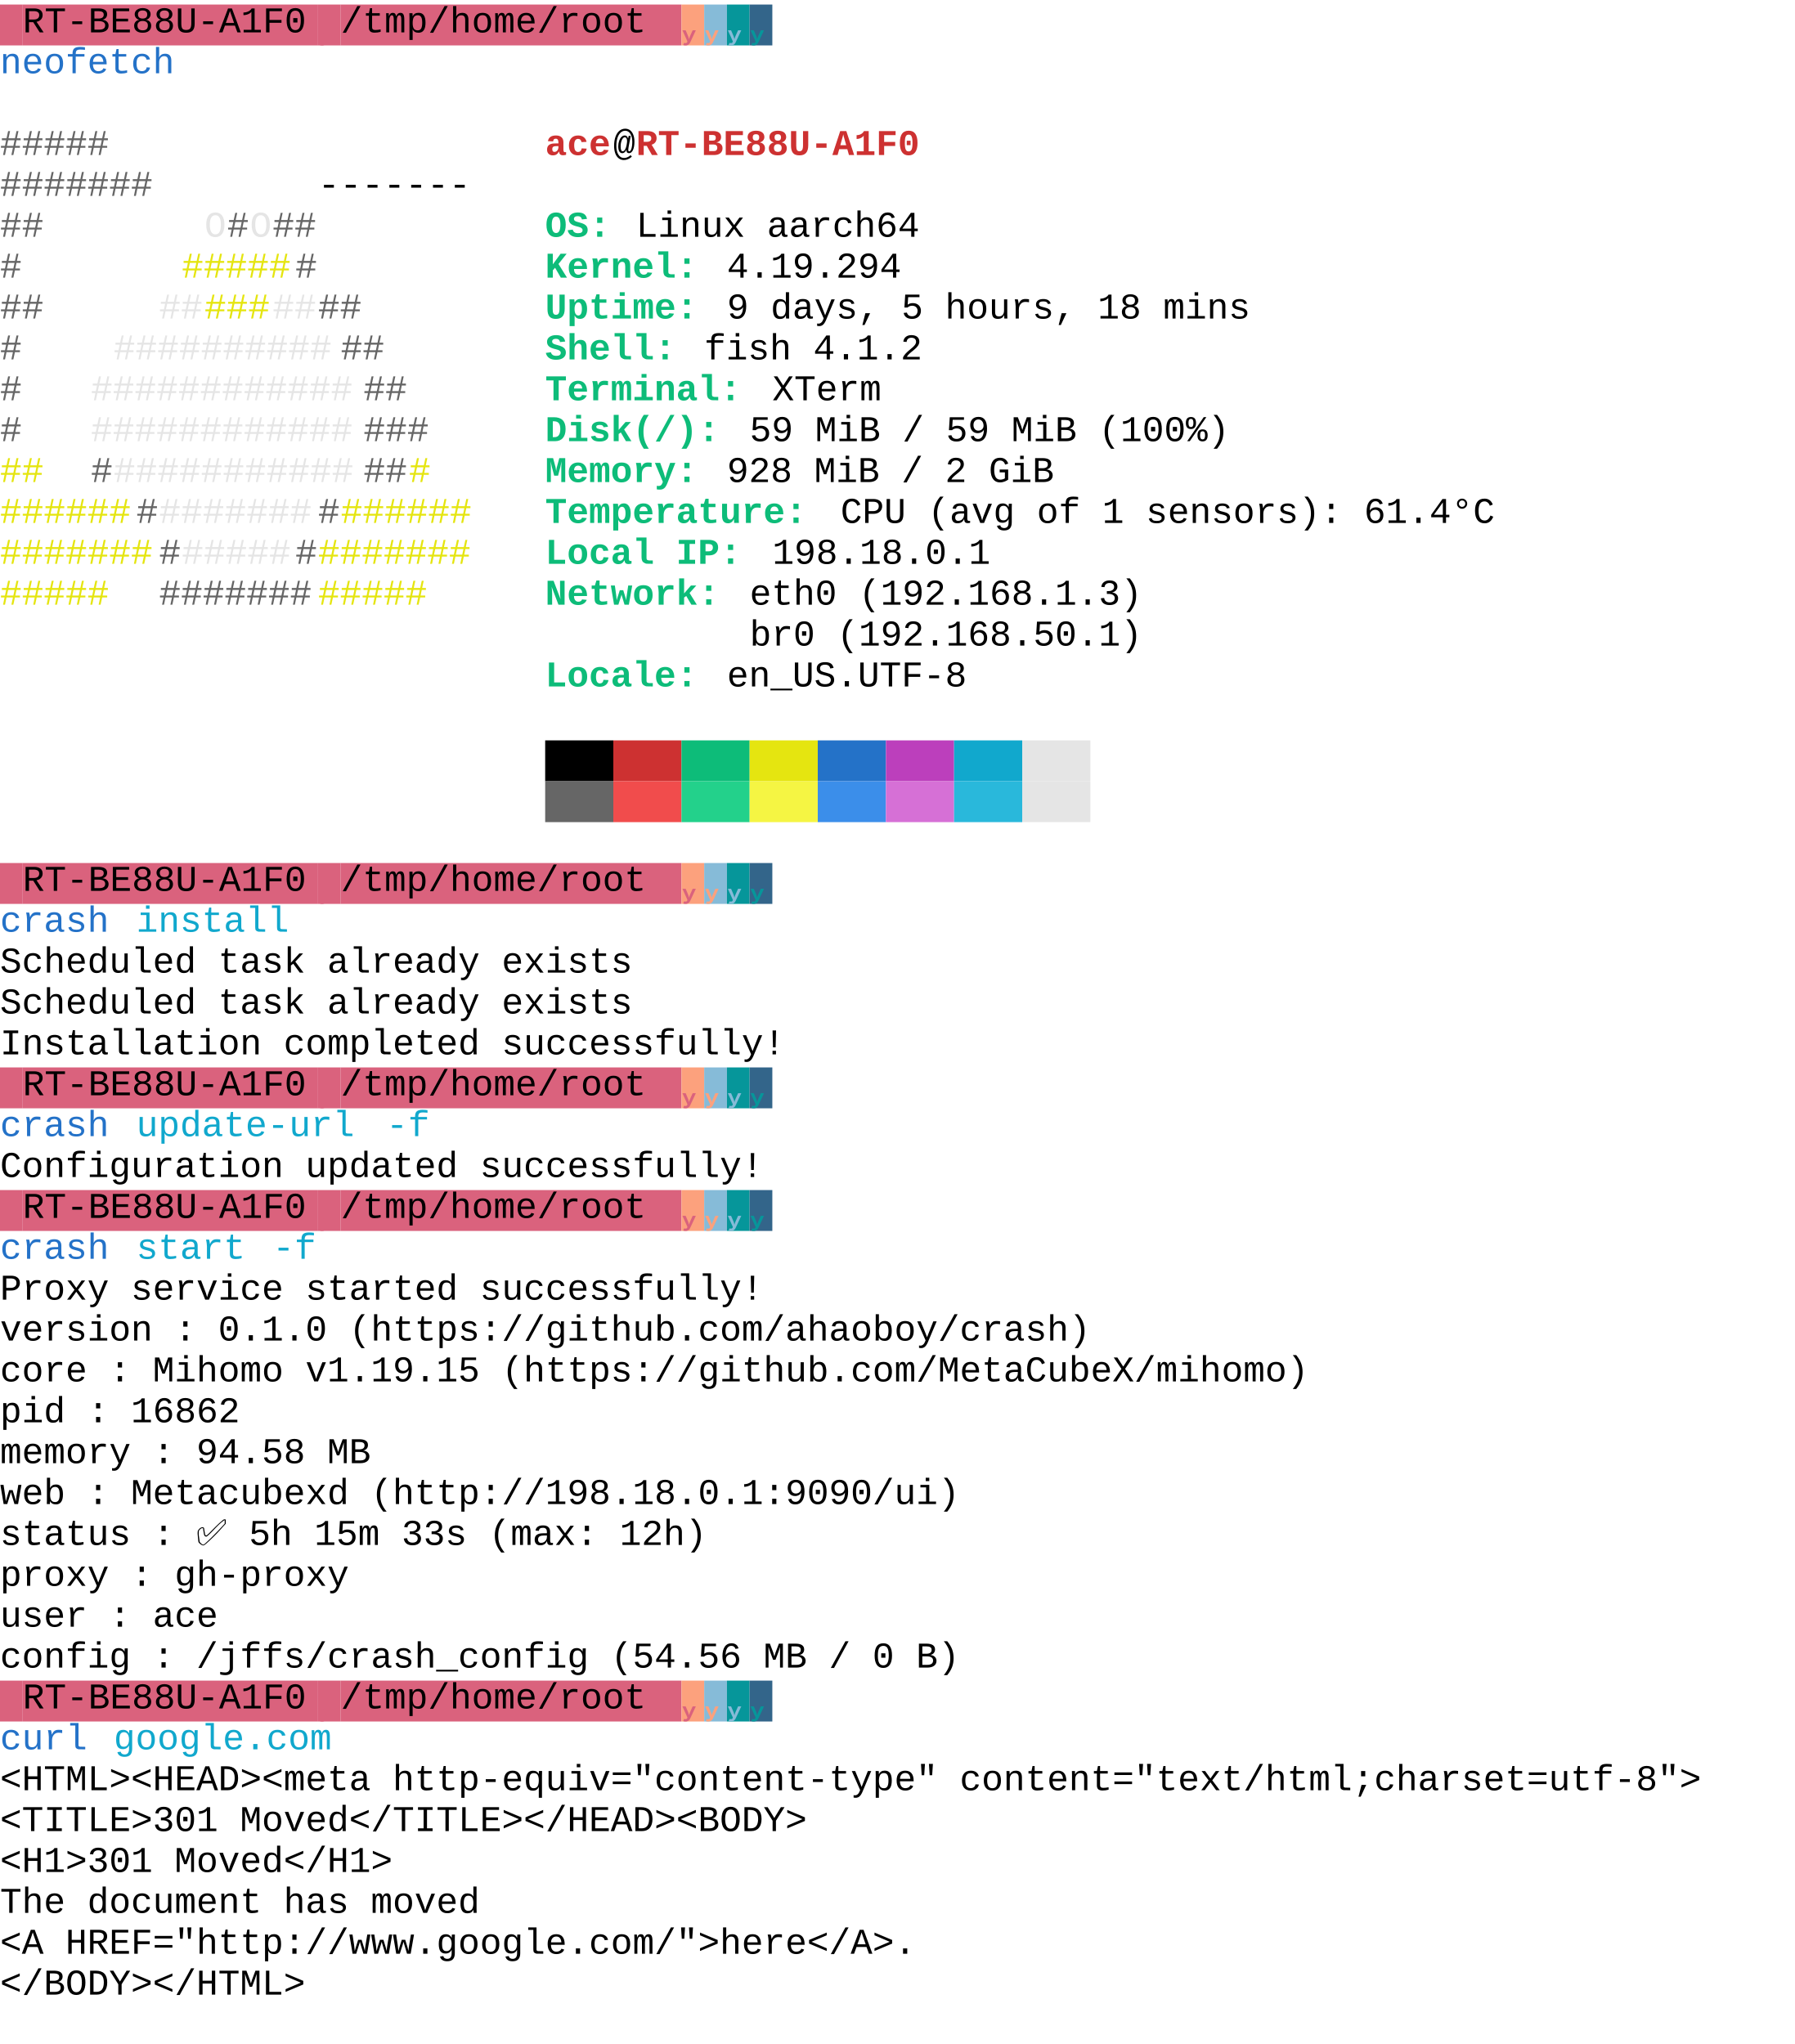
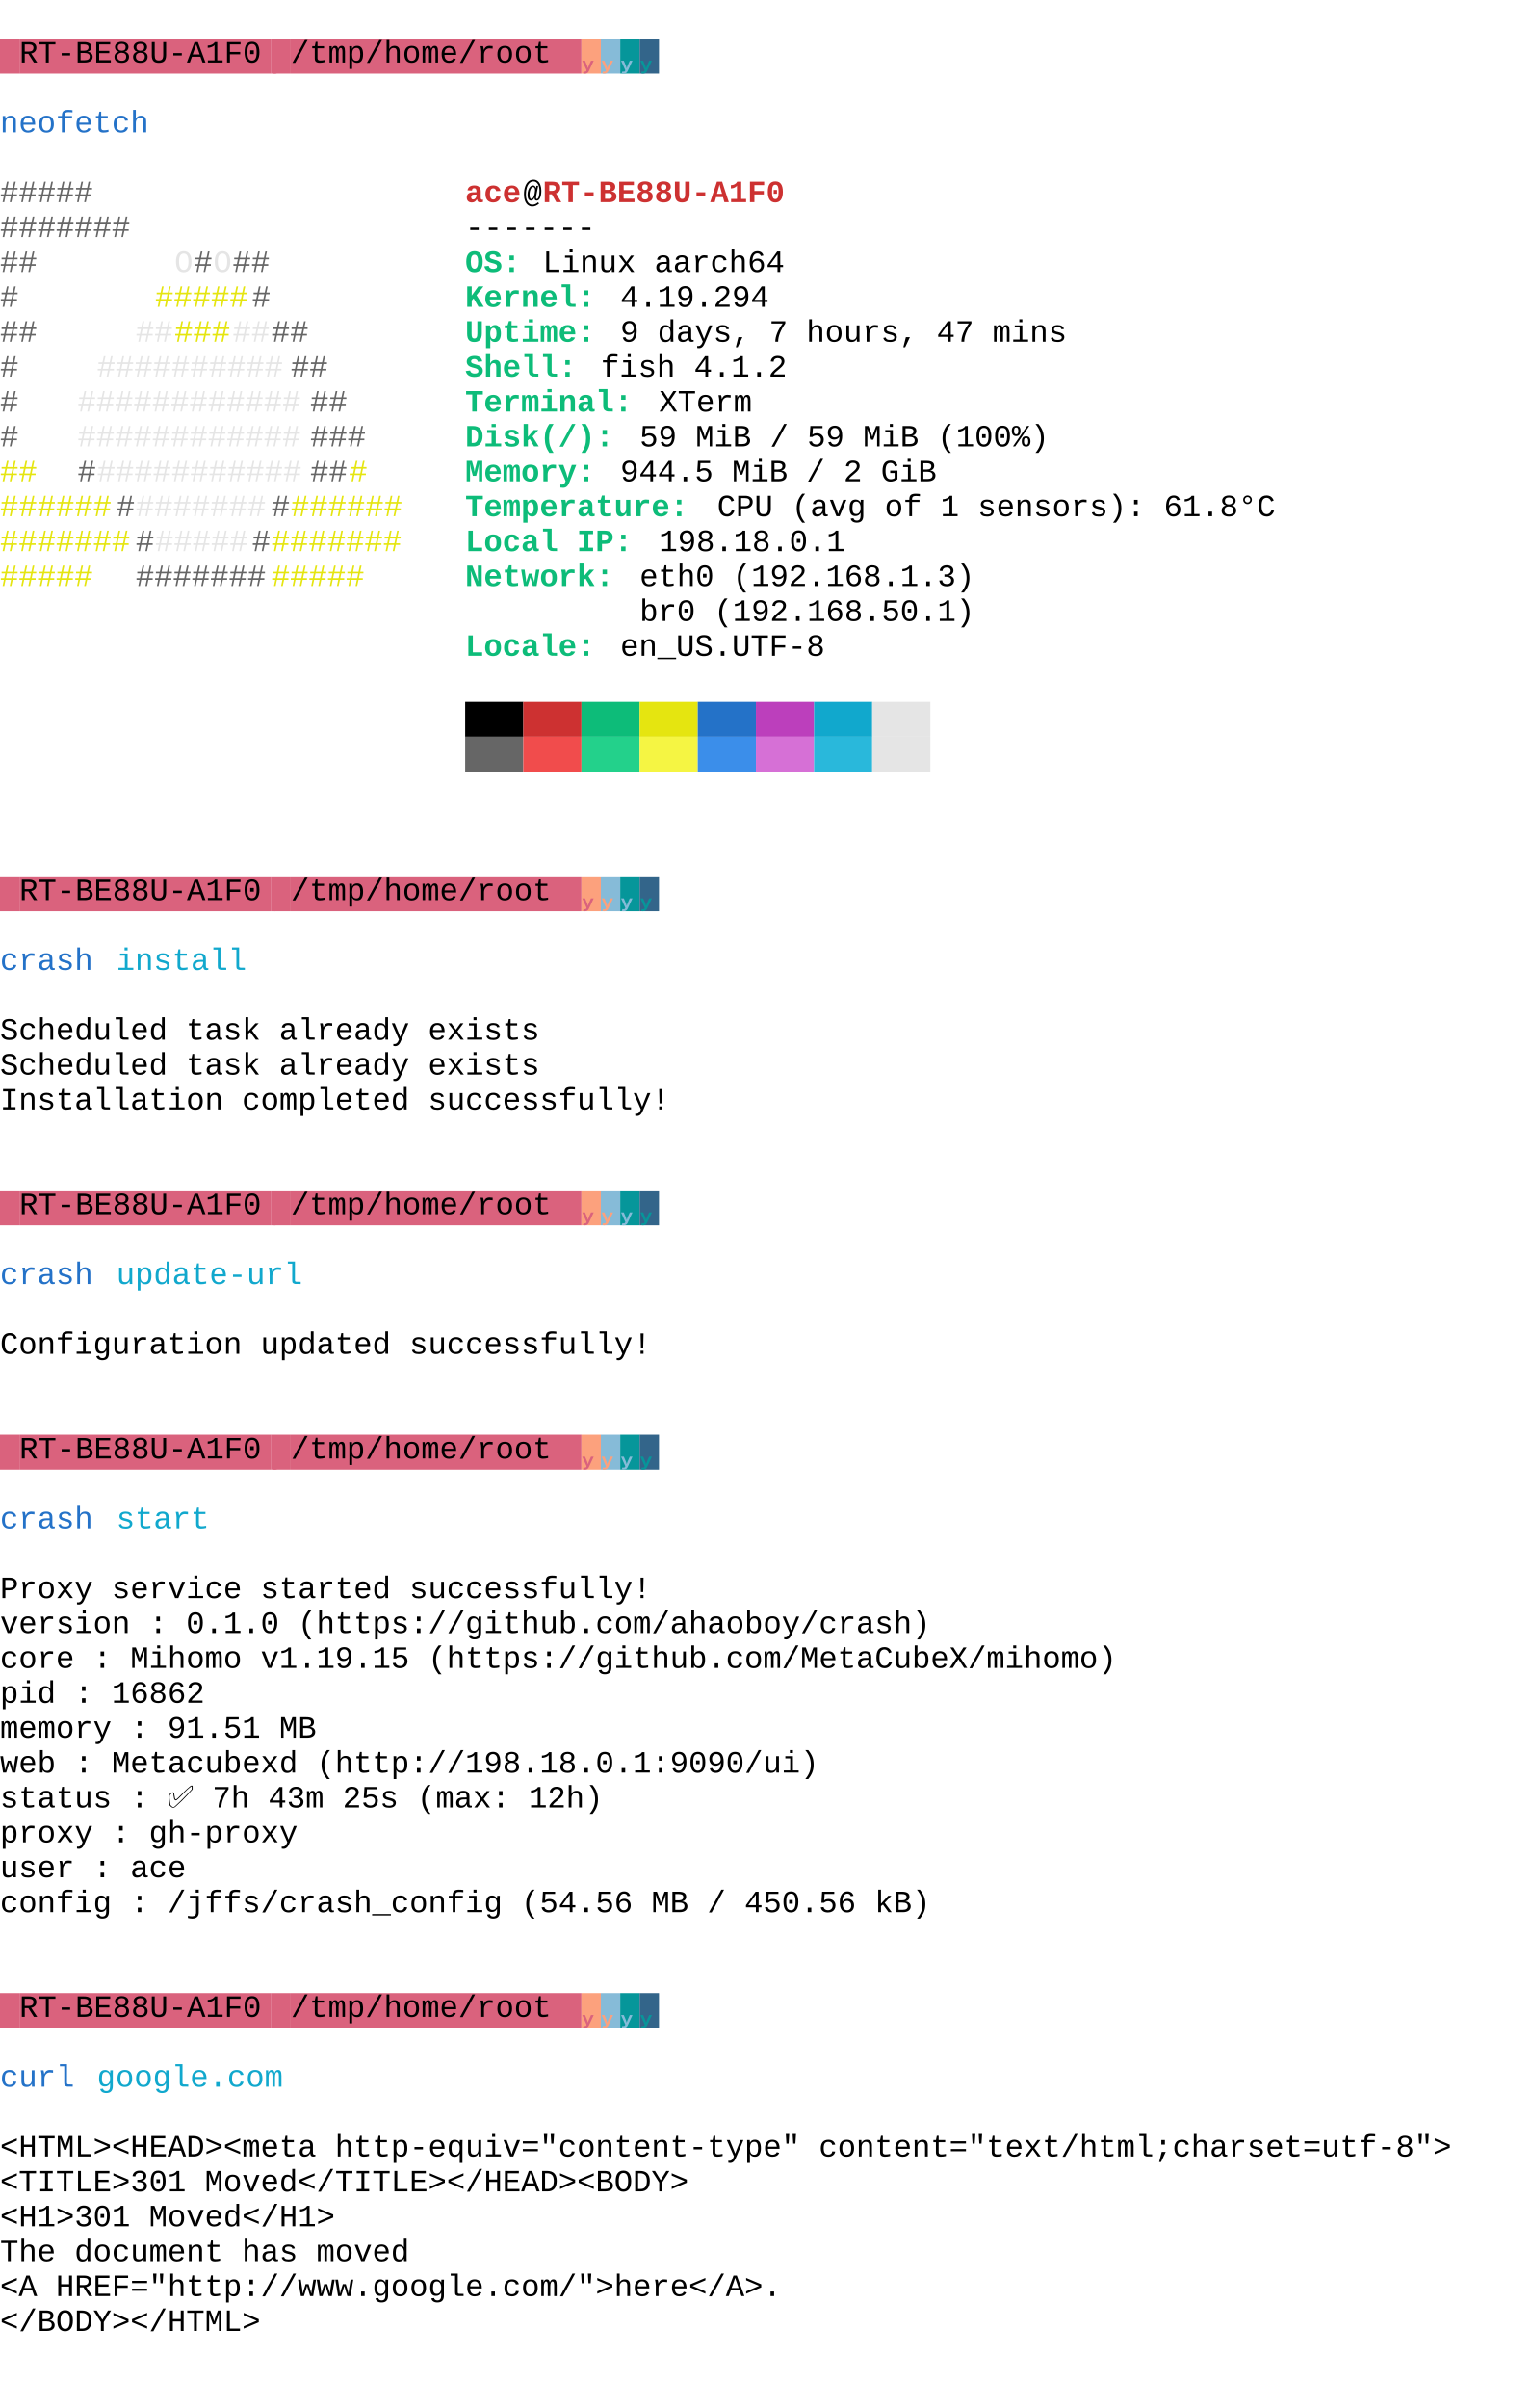
- <svg xmlns="http://www.w3.org/2000/svg" width="790" height="900">
+ <svg xmlns="http://www.w3.org/2000/svg" width="790" height="1242">
  <style>.t{dominant-baseline:central;font-variant-ligatures:none;white-space:pre;font-family:Consolas,Courier New,Monaco;font-size:16px}.b{font-weight:700}:root{color-scheme:light dark;background:#fff}.cDA627D{fill:#da627d}.c0{fill:#000}.cFCA17D{fill:#fca17d}.c86BBD8{fill:#86bbd8}.c06969A{fill:#06969a}.c4{fill:#2472c8}.ca{fill:#666}.c1{fill:#cd3131}.c7{fill:#e5e5e5}.c2{fill:#0dbc79}.c3{fill:#e5e510}.c6{fill:#11a8cd}.bDA627D{fill:#da627d}.bFCA17D{fill:#fca17d}.b86BBD8{fill:#86bbd8}.b06969A{fill:#06969a}.b33658A{fill:#33658a}.b0{fill:#000}.b1{fill:#cd3131}.b2{fill:#0dbc79}.b3{fill:#e5e510}.b4{fill:#2472c8}.b5{fill:#bc3fbc}.b6{fill:#11a8cd}.b7{fill:#e5e5e5}.ba{fill:#666}.bb{fill:#f14c4c}.bc{fill:#23d18b}.bd{fill:#f5f543}.be{fill:#3b8eea}.bf{fill:#d670d6}.bg{fill:#29b8db}.bh{fill:#e5e5e5}svg text{fill:#000}@media (prefers-color-scheme:dark){:root{background:#181818}.cDA627D{fill:#da627d}.c0{fill:#e5e5e5}.cFCA17D{fill:#fca17d}.c86BBD8{fill:#86bbd8}.c06969A{fill:#06969a}.c4{fill:#2472c8}.ca{fill:#e5e5e5}.c1{fill:#cd3131}.c7{fill:#000}.c2{fill:#0dbc79}.c3{fill:#e5e510}.c6{fill:#11a8cd}.bDA627D{fill:#da627d}.bFCA17D{fill:#fca17d}.b86BBD8{fill:#86bbd8}.b06969A{fill:#06969a}.b33658A{fill:#33658a}.b0{fill:#e5e5e5}.b1{fill:#cd3131}.b2{fill:#0dbc79}.b3{fill:#e5e510}.b4{fill:#2472c8}.b5{fill:#bc3fbc}.b6{fill:#11a8cd}.b7{fill:#000}.ba{fill:#e5e5e5}.bb{fill:#f14c4c}.bc{fill:#23d18b}.bd{fill:#f5f543}.be{fill:#3b8eea}.bf{fill:#d670d6}.bg{fill:#29b8db}.bh{fill:#666}svg text{fill:#e5e5e5}}</style>
-   <path d="M0 2h10v18H0Z" class="bDA627D" />
-   <text y="10" class="t cDA627D" />
-   <path d="M10 2h130v18H10Z" class="bDA627D" />
-   <text x="10" y="10" class="t c0">
+   <text y="10" class="t" />
+   <path d="M0 20h10v18H0Z" class="bDA627D" />
+   <text y="28" class="t cDA627D" />
+   <path d="M10 20h130v18H10Z" class="bDA627D" />
+   <text x="10" y="28" class="t c0">
    <tspan textLength="130">RT-BE88U-A1F0</tspan>
  </text>
-   <path d="M140 2h10v18h-10Z" class="bDA627D" />
-   <text x="140" y="10" class="t cDA627D">
-     <tspan textLength="10"></tspan>
-   </text>
-   <path d="M150 2h150v18H150Z" class="bDA627D" />
-   <text x="150" y="10" class="t c0">
+   <path d="M140 20h10v18h-10Z" class="bDA627D" />
+   <text x="140" y="28" class="t cDA627D">
+     <tspan textLength="10"></tspan>
+   </text>
+   <path d="M150 20h150v18H150Z" class="bDA627D" />
+   <text x="150" y="28" class="t c0">
    <tspan textLength="150">/tmp/home/root </tspan>
  </text>
-   <path d="M300 2h10v18h-10Z" class="bFCA17D" />
-   <text x="300" y="10" class="t cDA627D">
-     <tspan textLength="10"></tspan>
-   </text>
-   <path d="M310 2h10v18h-10Z" class="b86BBD8" />
-   <text x="310" y="10" class="t cFCA17D">
-     <tspan textLength="10"></tspan>
-   </text>
-   <path d="M320 2h10v18h-10Z" class="b06969A" />
-   <text x="320" y="10" class="t c86BBD8">
-     <tspan textLength="10"></tspan>
-   </text>
-   <path d="M330 2h10v18h-10Z" class="b33658A" />
-   <text x="330" y="10" class="t c06969A">
-     <tspan textLength="10"></tspan>
-   </text>
-   <text x="340" y="10" class="t" />
-   <text y="28" class="t c4">
+   <path d="M300 20h10v18h-10Z" class="bFCA17D" />
+   <text x="300" y="28" class="t cDA627D">
+     <tspan textLength="10"></tspan>
+   </text>
+   <path d="M310 20h10v18h-10Z" class="b86BBD8" />
+   <text x="310" y="28" class="t cFCA17D">
+     <tspan textLength="10"></tspan>
+   </text>
+   <path d="M320 20h10v18h-10Z" class="b06969A" />
+   <text x="320" y="28" class="t c86BBD8">
+     <tspan textLength="10"></tspan>
+   </text>
+   <path d="M330 20h10v18h-10Z" class="b33658A" />
+   <text x="330" y="28" class="t c06969A">
+     <tspan textLength="10"></tspan>
+   </text>
+   <text x="340" y="28" class="t" />
+   <text y="46" class="t" />
+   <text y="64" class="t c4">
    <tspan textLength="80">neofetch</tspan>
  </text>
-   <text x="80" y="28" class="t" />
-   <text y="46" class="t" />
-   <text y="64" class="t ca">
-     <tspan textLength="130">        #####</tspan>
-   </text>
-   <text x="130" y="64" class="t" />
-   <text x="240" y="64" class="t c1 b">
+   <text x="80" y="64" class="t" />
+   <text y="82" class="t" />
+   <text y="100" class="t ca">
+     <tspan textLength="240">        #####           </tspan>
+   </text>
+   <text x="240" y="100" class="t c1 b">
    <tspan textLength="30">ace</tspan>
  </text>
-   <text x="270" y="64" class="t">
+   <text x="270" y="100" class="t">
    <tspan textLength="10">@</tspan>
  </text>
-   <text x="280" y="64" class="t c1 b">
+   <text x="280" y="100" class="t c1 b">
    <tspan textLength="130">RT-BE88U-A1F0</tspan>
  </text>
-   <text x="410" y="64" class="t" />
-   <text y="82" class="t ca">
-     <tspan textLength="140">       #######</tspan>
-   </text>
-   <text x="140" y="82" class="t">
-     <tspan textLength="660">          -------                                                 </tspan>
-   </text>
-   <text y="100" class="t ca">
+   <text x="410" y="100" class="t" />
+   <text y="118" class="t ca">
+     <tspan textLength="240">       #######          </tspan>
+   </text>
+   <text x="240" y="118" class="t">
+     <tspan textLength="560">-------                                                 </tspan>
+   </text>
+   <text y="136" class="t ca">
    <tspan textLength="90">       ##</tspan>
  </text>
-   <text x="90" y="100" class="t c7">
+   <text x="90" y="136" class="t c7">
    <tspan textLength="10">O</tspan>
  </text>
-   <text x="100" y="100" class="t ca">
+   <text x="100" y="136" class="t ca">
    <tspan textLength="10">#</tspan>
  </text>
-   <text x="110" y="100" class="t c7">
+   <text x="110" y="136" class="t c7">
    <tspan textLength="10">O</tspan>
  </text>
-   <text x="120" y="100" class="t ca">
+   <text x="120" y="136" class="t ca">
+     <tspan textLength="120">##          </tspan>
+   </text>
+   <text x="240" y="136" class="t c2 b">
+     <tspan textLength="40">OS: </tspan>
+   </text>
+   <text x="280" y="136" class="t">
+     <tspan textLength="520">Linux aarch64                                       </tspan>
+   </text>
+   <text y="154" class="t ca">
+     <tspan textLength="80">       #</tspan>
+   </text>
+   <text x="80" y="154" class="t c3">
+     <tspan textLength="50">#####</tspan>
+   </text>
+   <text x="130" y="154" class="t ca">
+     <tspan textLength="110">#          </tspan>
+   </text>
+   <text x="240" y="154" class="t c2 b">
+     <tspan textLength="80">Kernel: </tspan>
+   </text>
+   <text x="320" y="154" class="t">
+     <tspan textLength="480">4.19.294                                        </tspan>
+   </text>
+   <text y="172" class="t ca">
+     <tspan textLength="70">     ##</tspan>
+   </text>
+   <text x="70" y="172" class="t c7">
    <tspan textLength="20">##</tspan>
  </text>
-   <text x="140" y="100" class="t" />
-   <text x="240" y="100" class="t c2 b">
-     <tspan textLength="40">OS: </tspan>
-   </text>
-   <text x="280" y="100" class="t">
-     <tspan textLength="520">Linux aarch64                                       </tspan>
-   </text>
-   <text y="118" class="t ca">
-     <tspan textLength="80">       #</tspan>
-   </text>
-   <text x="80" y="118" class="t c3">
+   <text x="90" y="172" class="t c3">
+     <tspan textLength="30">###</tspan>
+   </text>
+   <text x="120" y="172" class="t c7">
+     <tspan textLength="20">##</tspan>
+   </text>
+   <text x="140" y="172" class="t ca">
+     <tspan textLength="100">##        </tspan>
+   </text>
+   <text x="240" y="172" class="t c2 b">
+     <tspan textLength="80">Uptime: </tspan>
+   </text>
+   <text x="320" y="172" class="t">
+     <tspan textLength="480">9 days, 7 hours, 47 mins                        </tspan>
+   </text>
+   <text y="190" class="t ca">
+     <tspan textLength="50">    #</tspan>
+   </text>
+   <text x="50" y="190" class="t c7">
+     <tspan textLength="100">##########</tspan>
+   </text>
+   <text x="150" y="190" class="t ca">
+     <tspan textLength="90">##       </tspan>
+   </text>
+   <text x="240" y="190" class="t c2 b">
+     <tspan textLength="70">Shell: </tspan>
+   </text>
+   <text x="310" y="190" class="t">
+     <tspan textLength="490">fish 4.1.2                                       </tspan>
+   </text>
+   <text y="208" class="t ca">
+     <tspan textLength="40">   #</tspan>
+   </text>
+   <text x="40" y="208" class="t c7">
+     <tspan textLength="120">############</tspan>
+   </text>
+   <text x="160" y="208" class="t ca">
+     <tspan textLength="80">##      </tspan>
+   </text>
+   <text x="240" y="208" class="t c2 b">
+     <tspan textLength="100">Terminal: </tspan>
+   </text>
+   <text x="340" y="208" class="t">
+     <tspan textLength="460">XTerm                                         </tspan>
+   </text>
+   <text y="226" class="t ca">
+     <tspan textLength="40">   #</tspan>
+   </text>
+   <text x="40" y="226" class="t c7">
+     <tspan textLength="120">############</tspan>
+   </text>
+   <text x="160" y="226" class="t ca">
+     <tspan textLength="80">###     </tspan>
+   </text>
+   <text x="240" y="226" class="t c2 b">
+     <tspan textLength="90">Disk(/): </tspan>
+   </text>
+   <text x="330" y="226" class="t">
+     <tspan textLength="470">59 MiB / 59 MiB (100%)                         </tspan>
+   </text>
+   <text y="244" class="t c3">
+     <tspan textLength="40">  ##</tspan>
+   </text>
+   <text x="40" y="244" class="t ca">
+     <tspan textLength="10">#</tspan>
+   </text>
+   <text x="50" y="244" class="t c7">
+     <tspan textLength="110">###########</tspan>
+   </text>
+   <text x="160" y="244" class="t ca">
+     <tspan textLength="20">##</tspan>
+   </text>
+   <text x="180" y="244" class="t c3">
+     <tspan textLength="60">#     </tspan>
+   </text>
+   <text x="240" y="244" class="t c2 b">
+     <tspan textLength="80">Memory: </tspan>
+   </text>
+   <text x="320" y="244" class="t">
+     <tspan textLength="480">944.5 MiB / 2 GiB                               </tspan>
+   </text>
+   <text y="262" class="t c3">
+     <tspan textLength="60">######</tspan>
+   </text>
+   <text x="60" y="262" class="t ca">
+     <tspan textLength="10">#</tspan>
+   </text>
+   <text x="70" y="262" class="t c7">
+     <tspan textLength="70">#######</tspan>
+   </text>
+   <text x="140" y="262" class="t ca">
+     <tspan textLength="10">#</tspan>
+   </text>
+   <text x="150" y="262" class="t c3">
+     <tspan textLength="90">######   </tspan>
+   </text>
+   <text x="240" y="262" class="t c2 b">
+     <tspan textLength="130">Temperature: </tspan>
+   </text>
+   <text x="370" y="262" class="t">
+     <tspan textLength="430">CPU (avg of 1 sensors): 61.8°C             </tspan>
+   </text>
+   <text y="280" class="t c3">
+     <tspan textLength="70">#######</tspan>
+   </text>
+   <text x="70" y="280" class="t ca">
+     <tspan textLength="10">#</tspan>
+   </text>
+   <text x="80" y="280" class="t c7">
    <tspan textLength="50">#####</tspan>
  </text>
-   <text x="130" y="118" class="t ca">
+   <text x="130" y="280" class="t ca">
    <tspan textLength="10">#</tspan>
  </text>
-   <text x="140" y="118" class="t" />
-   <text x="240" y="118" class="t c2 b">
-     <tspan textLength="80">Kernel: </tspan>
-   </text>
-   <text x="320" y="118" class="t">
-     <tspan textLength="480">4.19.294                                        </tspan>
-   </text>
-   <text y="136" class="t ca">
-     <tspan textLength="70">     ##</tspan>
-   </text>
-   <text x="70" y="136" class="t c7">
-     <tspan textLength="20">##</tspan>
-   </text>
-   <text x="90" y="136" class="t c3">
-     <tspan textLength="30">###</tspan>
-   </text>
-   <text x="120" y="136" class="t c7">
-     <tspan textLength="20">##</tspan>
-   </text>
-   <text x="140" y="136" class="t ca">
-     <tspan textLength="20">##</tspan>
-   </text>
-   <text x="160" y="136" class="t" />
-   <text x="240" y="136" class="t c2 b">
-     <tspan textLength="80">Uptime: </tspan>
-   </text>
-   <text x="320" y="136" class="t">
-     <tspan textLength="480">9 days, 5 hours, 18 mins                        </tspan>
-   </text>
-   <text y="154" class="t ca">
-     <tspan textLength="50">    #</tspan>
-   </text>
-   <text x="50" y="154" class="t c7">
-     <tspan textLength="100">##########</tspan>
-   </text>
-   <text x="150" y="154" class="t ca">
-     <tspan textLength="20">##</tspan>
-   </text>
-   <text x="170" y="154" class="t" />
-   <text x="240" y="154" class="t c2 b">
-     <tspan textLength="70">Shell: </tspan>
-   </text>
-   <text x="310" y="154" class="t">
-     <tspan textLength="490">fish 4.1.2                                       </tspan>
-   </text>
-   <text y="172" class="t ca">
-     <tspan textLength="40">   #</tspan>
-   </text>
-   <text x="40" y="172" class="t c7">
-     <tspan textLength="120">############</tspan>
-   </text>
-   <text x="160" y="172" class="t ca">
-     <tspan textLength="20">##</tspan>
-   </text>
-   <text x="180" y="172" class="t" />
-   <text x="240" y="172" class="t c2 b">
-     <tspan textLength="100">Terminal: </tspan>
-   </text>
-   <text x="340" y="172" class="t">
-     <tspan textLength="460">XTerm                                         </tspan>
-   </text>
-   <text y="190" class="t ca">
-     <tspan textLength="40">   #</tspan>
-   </text>
-   <text x="40" y="190" class="t c7">
-     <tspan textLength="120">############</tspan>
-   </text>
-   <text x="160" y="190" class="t ca">
-     <tspan textLength="30">###</tspan>
-   </text>
-   <text x="190" y="190" class="t" />
-   <text x="240" y="190" class="t c2 b">
-     <tspan textLength="90">Disk(/): </tspan>
-   </text>
-   <text x="330" y="190" class="t">
-     <tspan textLength="470">59 MiB / 59 MiB (100%)                         </tspan>
-   </text>
-   <text y="208" class="t c3">
-     <tspan textLength="40">  ##</tspan>
-   </text>
-   <text x="40" y="208" class="t ca">
-     <tspan textLength="10">#</tspan>
-   </text>
-   <text x="50" y="208" class="t c7">
-     <tspan textLength="110">###########</tspan>
-   </text>
-   <text x="160" y="208" class="t ca">
-     <tspan textLength="20">##</tspan>
-   </text>
-   <text x="180" y="208" class="t c3">
-     <tspan textLength="10">#</tspan>
-   </text>
-   <text x="190" y="208" class="t" />
-   <text x="240" y="208" class="t c2 b">
-     <tspan textLength="80">Memory: </tspan>
-   </text>
-   <text x="320" y="208" class="t">
-     <tspan textLength="480">928 MiB / 2 GiB                                 </tspan>
-   </text>
-   <text y="226" class="t c3">
-     <tspan textLength="60">######</tspan>
-   </text>
-   <text x="60" y="226" class="t ca">
-     <tspan textLength="10">#</tspan>
-   </text>
-   <text x="70" y="226" class="t c7">
+   <text x="140" y="280" class="t c3">
+     <tspan textLength="100">#######   </tspan>
+   </text>
+   <text x="240" y="280" class="t c2 b">
+     <tspan textLength="100">Local IP: </tspan>
+   </text>
+   <text x="340" y="280" class="t">
+     <tspan textLength="460">198.18.0.1                                    </tspan>
+   </text>
+   <text y="298" class="t c3">
+     <tspan textLength="70">  #####</tspan>
+   </text>
+   <text x="70" y="298" class="t ca">
    <tspan textLength="70">#######</tspan>
  </text>
-   <text x="140" y="226" class="t ca">
-     <tspan textLength="10">#</tspan>
-   </text>
-   <text x="150" y="226" class="t c3">
-     <tspan textLength="60">######</tspan>
-   </text>
-   <text x="210" y="226" class="t" />
-   <text x="240" y="226" class="t c2 b">
-     <tspan textLength="130">Temperature: </tspan>
-   </text>
-   <text x="370" y="226" class="t">
-     <tspan textLength="430">CPU (avg of 1 sensors): 61.4°C             </tspan>
-   </text>
-   <text y="244" class="t c3">
-     <tspan textLength="70">#######</tspan>
-   </text>
-   <text x="70" y="244" class="t ca">
-     <tspan textLength="10">#</tspan>
-   </text>
-   <text x="80" y="244" class="t c7">
-     <tspan textLength="50">#####</tspan>
-   </text>
-   <text x="130" y="244" class="t ca">
-     <tspan textLength="10">#</tspan>
-   </text>
-   <text x="140" y="244" class="t c3">
-     <tspan textLength="70">#######</tspan>
-   </text>
-   <text x="210" y="244" class="t" />
-   <text x="240" y="244" class="t c2 b">
-     <tspan textLength="100">Local IP: </tspan>
-   </text>
-   <text x="340" y="244" class="t">
-     <tspan textLength="460">198.18.0.1                                    </tspan>
-   </text>
-   <text y="262" class="t c3">
-     <tspan textLength="70">  #####</tspan>
-   </text>
-   <text x="70" y="262" class="t ca">
-     <tspan textLength="70">#######</tspan>
-   </text>
-   <text x="140" y="262" class="t c3">
-     <tspan textLength="50">#####</tspan>
-   </text>
-   <text x="190" y="262" class="t" />
-   <text x="240" y="262" class="t c2 b">
+   <text x="140" y="298" class="t c3">
+     <tspan textLength="100">#####     </tspan>
+   </text>
+   <text x="240" y="298" class="t c2 b">
    <tspan textLength="90">Network: </tspan>
  </text>
-   <text x="330" y="262" class="t">
+   <text x="330" y="298" class="t">
    <tspan textLength="470">eth0 (192.168.1.3)                             </tspan>
  </text>
-   <text y="280" class="t" />
-   <text x="240" y="280" class="t c2 b" />
-   <text x="330" y="280" class="t">
+   <text y="316" class="t c3" />
+   <text x="240" y="316" class="t c2 b" />
+   <text x="330" y="316" class="t">
    <tspan textLength="470">br0 (192.168.50.1)                             </tspan>
  </text>
-   <text y="298" class="t" />
-   <text x="240" y="298" class="t c2 b">
+   <text y="334" class="t c3" />
+   <text x="240" y="334" class="t c2 b">
    <tspan textLength="80">Locale: </tspan>
  </text>
-   <text x="320" y="298" class="t">
+   <text x="320" y="334" class="t">
    <tspan textLength="480">en_US.UTF-8                                     </tspan>
  </text>
-   <text y="316" class="t" />
-   <text y="334" class="t" />
-   <path d="M240 326h30v18h-30Z" class="b0" />
-   <text x="240" y="334" class="t" />
-   <path d="M270 326h30v18h-30Z" class="b1" />
-   <text x="270" y="334" class="t" />
-   <path d="M300 326h30v18h-30Z" class="b2" />
-   <text x="300" y="334" class="t" />
-   <path d="M330 326h30v18h-30Z" class="b3" />
-   <text x="330" y="334" class="t" />
-   <path d="M360 326h30v18h-30Z" class="b4" />
-   <text x="360" y="334" class="t" />
-   <path d="M390 326h30v18h-30Z" class="b5" />
-   <text x="390" y="334" class="t" />
-   <path d="M420 326h30v18h-30Z" class="b6" />
-   <text x="420" y="334" class="t" />
-   <path d="M450 326h30v18h-30Z" class="b7" />
-   <text x="450" y="334" class="t" />
-   <text x="480" y="334" class="t" />
-   <text y="352" class="t" />
-   <path d="M240 344h30v18h-30Z" class="ba" />
+   <text y="352" class="t c3" />
  <text x="240" y="352" class="t" />
-   <path d="M270 344h30v18h-30Z" class="bb" />
-   <text x="270" y="352" class="t" />
-   <path d="M300 344h30v18h-30Z" class="bc" />
-   <text x="300" y="352" class="t" />
-   <path d="M330 344h30v18h-30Z" class="bd" />
-   <text x="330" y="352" class="t" />
-   <path d="M360 344h30v18h-30Z" class="be" />
-   <text x="360" y="352" class="t" />
-   <path d="M390 344h30v18h-30Z" class="bf" />
-   <text x="390" y="352" class="t" />
-   <path d="M420 344h30v18h-30Z" class="bg" />
-   <text x="420" y="352" class="t" />
-   <path d="M450 344h30v18h-30Z" class="bh" />
-   <text x="450" y="352" class="t" />
-   <text x="480" y="352" class="t" />
-   <text y="370" class="t" />
-   <path d="M0 380h10v18H0Z" class="bDA627D" />
-   <text y="388" class="t cDA627D" />
-   <path d="M10 380h130v18H10Z" class="bDA627D" />
-   <text x="10" y="388" class="t c0">
+   <text y="370" class="t c3" />
+   <path d="M240 362h30v18h-30Z" class="b0" />
+   <text x="240" y="370" class="t" />
+   <path d="M270 362h30v18h-30Z" class="b1" />
+   <text x="270" y="370" class="t" />
+   <path d="M300 362h30v18h-30Z" class="b2" />
+   <text x="300" y="370" class="t" />
+   <path d="M330 362h30v18h-30Z" class="b3" />
+   <text x="330" y="370" class="t" />
+   <path d="M360 362h30v18h-30Z" class="b4" />
+   <text x="360" y="370" class="t" />
+   <path d="M390 362h30v18h-30Z" class="b5" />
+   <text x="390" y="370" class="t" />
+   <path d="M420 362h30v18h-30Z" class="b6" />
+   <text x="420" y="370" class="t" />
+   <path d="M450 362h30v18h-30Z" class="b7" />
+   <text x="450" y="370" class="t" />
+   <text x="480" y="370" class="t" />
+   <text y="388" class="t c3" />
+   <path d="M240 380h30v18h-30Z" class="ba" />
+   <text x="240" y="388" class="t" />
+   <path d="M270 380h30v18h-30Z" class="bb" />
+   <text x="270" y="388" class="t" />
+   <path d="M300 380h30v18h-30Z" class="bc" />
+   <text x="300" y="388" class="t" />
+   <path d="M330 380h30v18h-30Z" class="bd" />
+   <text x="330" y="388" class="t" />
+   <path d="M360 380h30v18h-30Z" class="be" />
+   <text x="360" y="388" class="t" />
+   <path d="M390 380h30v18h-30Z" class="bf" />
+   <text x="390" y="388" class="t" />
+   <path d="M420 380h30v18h-30Z" class="bg" />
+   <text x="420" y="388" class="t" />
+   <path d="M450 380h30v18h-30Z" class="bh" />
+   <text x="450" y="388" class="t" />
+   <text x="480" y="388" class="t" />
+   <text y="406" class="t" />
+   <text y="424" class="t" />
+   <text y="442" class="t" />
+   <path d="M0 452h10v18H0Z" class="bDA627D" />
+   <text y="460" class="t cDA627D" />
+   <path d="M10 452h130v18H10Z" class="bDA627D" />
+   <text x="10" y="460" class="t c0">
    <tspan textLength="130">RT-BE88U-A1F0</tspan>
  </text>
-   <path d="M140 380h10v18h-10Z" class="bDA627D" />
-   <text x="140" y="388" class="t cDA627D">
-     <tspan textLength="10"></tspan>
-   </text>
-   <path d="M150 380h150v18H150Z" class="bDA627D" />
-   <text x="150" y="388" class="t c0">
+   <path d="M140 452h10v18h-10Z" class="bDA627D" />
+   <text x="140" y="460" class="t cDA627D">
+     <tspan textLength="10"></tspan>
+   </text>
+   <path d="M150 452h150v18H150Z" class="bDA627D" />
+   <text x="150" y="460" class="t c0">
    <tspan textLength="150">/tmp/home/root </tspan>
  </text>
-   <path d="M300 380h10v18h-10Z" class="bFCA17D" />
-   <text x="300" y="388" class="t cDA627D">
-     <tspan textLength="10"></tspan>
-   </text>
-   <path d="M310 380h10v18h-10Z" class="b86BBD8" />
-   <text x="310" y="388" class="t cFCA17D">
-     <tspan textLength="10"></tspan>
-   </text>
-   <path d="M320 380h10v18h-10Z" class="b06969A" />
-   <text x="320" y="388" class="t c86BBD8">
-     <tspan textLength="10"></tspan>
-   </text>
-   <path d="M330 380h10v18h-10Z" class="b33658A" />
-   <text x="330" y="388" class="t c06969A">
-     <tspan textLength="10"></tspan>
-   </text>
-   <text x="340" y="388" class="t" />
-   <text y="406" class="t c4">
-     <tspan textLength="50">crash</tspan>
-   </text>
-   <text x="50" y="406" class="t" />
-   <text x="60" y="406" class="t c6">
-     <tspan textLength="70">install</tspan>
-   </text>
-   <text x="130" y="406" class="t" />
-   <text y="424" class="t">
-     <tspan textLength="800">Scheduled task already exists                                                   </tspan>
-   </text>
-   <text y="442" class="t">
-     <tspan textLength="800">Scheduled task already exists                                                   </tspan>
-   </text>
-   <text y="460" class="t">
-     <tspan textLength="800">Installation completed successfully!                                            </tspan>
-   </text>
-   <path d="M0 470h10v18H0Z" class="bDA627D" />
-   <text y="478" class="t cDA627D" />
-   <path d="M10 470h130v18H10Z" class="bDA627D" />
-   <text x="10" y="478" class="t c0">
-     <tspan textLength="130">RT-BE88U-A1F0</tspan>
-   </text>
-   <path d="M140 470h10v18h-10Z" class="bDA627D" />
-   <text x="140" y="478" class="t cDA627D">
-     <tspan textLength="10"></tspan>
-   </text>
-   <path d="M150 470h150v18H150Z" class="bDA627D" />
-   <text x="150" y="478" class="t c0">
-     <tspan textLength="150">/tmp/home/root </tspan>
-   </text>
-   <path d="M300 470h10v18h-10Z" class="bFCA17D" />
-   <text x="300" y="478" class="t cDA627D">
-     <tspan textLength="10"></tspan>
-   </text>
-   <path d="M310 470h10v18h-10Z" class="b86BBD8" />
-   <text x="310" y="478" class="t cFCA17D">
-     <tspan textLength="10"></tspan>
-   </text>
-   <path d="M320 470h10v18h-10Z" class="b06969A" />
-   <text x="320" y="478" class="t c86BBD8">
-     <tspan textLength="10"></tspan>
-   </text>
-   <path d="M330 470h10v18h-10Z" class="b33658A" />
-   <text x="330" y="478" class="t c06969A">
-     <tspan textLength="10"></tspan>
-   </text>
-   <text x="340" y="478" class="t" />
+   <path d="M300 452h10v18h-10Z" class="bFCA17D" />
+   <text x="300" y="460" class="t cDA627D">
+     <tspan textLength="10"></tspan>
+   </text>
+   <path d="M310 452h10v18h-10Z" class="b86BBD8" />
+   <text x="310" y="460" class="t cFCA17D">
+     <tspan textLength="10"></tspan>
+   </text>
+   <path d="M320 452h10v18h-10Z" class="b06969A" />
+   <text x="320" y="460" class="t c86BBD8">
+     <tspan textLength="10"></tspan>
+   </text>
+   <path d="M330 452h10v18h-10Z" class="b33658A" />
+   <text x="330" y="460" class="t c06969A">
+     <tspan textLength="10"></tspan>
+   </text>
+   <text x="340" y="460" class="t" />
+   <text y="478" class="t" />
  <text y="496" class="t c4">
    <tspan textLength="50">crash</tspan>
  </text>
  <text x="50" y="496" class="t" />
  <text x="60" y="496" class="t c6">
+     <tspan textLength="70">install</tspan>
+   </text>
+   <text x="130" y="496" class="t" />
+   <text y="514" class="t" />
+   <text y="532" class="t">
+     <tspan textLength="800">Scheduled task already exists                                                   </tspan>
+   </text>
+   <text y="550" class="t">
+     <tspan textLength="800">Scheduled task already exists                                                   </tspan>
+   </text>
+   <text y="568" class="t">
+     <tspan textLength="800">Installation completed successfully!                                            </tspan>
+   </text>
+   <text y="586" class="t" />
+   <text y="604" class="t" />
+   <path d="M0 614h10v18H0Z" class="bDA627D" />
+   <text y="622" class="t cDA627D" />
+   <path d="M10 614h130v18H10Z" class="bDA627D" />
+   <text x="10" y="622" class="t c0">
+     <tspan textLength="130">RT-BE88U-A1F0</tspan>
+   </text>
+   <path d="M140 614h10v18h-10Z" class="bDA627D" />
+   <text x="140" y="622" class="t cDA627D">
+     <tspan textLength="10"></tspan>
+   </text>
+   <path d="M150 614h150v18H150Z" class="bDA627D" />
+   <text x="150" y="622" class="t c0">
+     <tspan textLength="150">/tmp/home/root </tspan>
+   </text>
+   <path d="M300 614h10v18h-10Z" class="bFCA17D" />
+   <text x="300" y="622" class="t cDA627D">
+     <tspan textLength="10"></tspan>
+   </text>
+   <path d="M310 614h10v18h-10Z" class="b86BBD8" />
+   <text x="310" y="622" class="t cFCA17D">
+     <tspan textLength="10"></tspan>
+   </text>
+   <path d="M320 614h10v18h-10Z" class="b06969A" />
+   <text x="320" y="622" class="t c86BBD8">
+     <tspan textLength="10"></tspan>
+   </text>
+   <path d="M330 614h10v18h-10Z" class="b33658A" />
+   <text x="330" y="622" class="t c06969A">
+     <tspan textLength="10"></tspan>
+   </text>
+   <text x="340" y="622" class="t" />
+   <text y="640" class="t" />
+   <text y="658" class="t c4">
+     <tspan textLength="50">crash</tspan>
+   </text>
+   <text x="50" y="658" class="t" />
+   <text x="60" y="658" class="t c6">
    <tspan textLength="100">update-url</tspan>
  </text>
-   <text x="160" y="496" class="t" />
-   <text x="170" y="496" class="t c6">
-     <tspan textLength="20">-f</tspan>
-   </text>
-   <text x="190" y="496" class="t" />
-   <text y="514" class="t">
+   <text x="160" y="658" class="t" />
+   <text y="676" class="t" />
+   <text y="694" class="t">
    <tspan textLength="800">Configuration updated successfully!                                             </tspan>
  </text>
-   <path d="M0 524h10v18H0Z" class="bDA627D" />
-   <text y="532" class="t cDA627D" />
-   <path d="M10 524h130v18H10Z" class="bDA627D" />
-   <text x="10" y="532" class="t c0">
-     <tspan textLength="130">RT-BE88U-A1F0</tspan>
-   </text>
-   <path d="M140 524h10v18h-10Z" class="bDA627D" />
-   <text x="140" y="532" class="t cDA627D">
-     <tspan textLength="10"></tspan>
-   </text>
-   <path d="M150 524h150v18H150Z" class="bDA627D" />
-   <text x="150" y="532" class="t c0">
-     <tspan textLength="150">/tmp/home/root </tspan>
-   </text>
-   <path d="M300 524h10v18h-10Z" class="bFCA17D" />
-   <text x="300" y="532" class="t cDA627D">
-     <tspan textLength="10"></tspan>
-   </text>
-   <path d="M310 524h10v18h-10Z" class="b86BBD8" />
-   <text x="310" y="532" class="t cFCA17D">
-     <tspan textLength="10"></tspan>
-   </text>
-   <path d="M320 524h10v18h-10Z" class="b06969A" />
-   <text x="320" y="532" class="t c86BBD8">
-     <tspan textLength="10"></tspan>
-   </text>
-   <path d="M330 524h10v18h-10Z" class="b33658A" />
-   <text x="330" y="532" class="t c06969A">
-     <tspan textLength="10"></tspan>
-   </text>
-   <text x="340" y="532" class="t" />
-   <text y="550" class="t c4">
-     <tspan textLength="50">crash</tspan>
-   </text>
-   <text x="50" y="550" class="t" />
-   <text x="60" y="550" class="t c6">
-     <tspan textLength="50">start</tspan>
-   </text>
-   <text x="110" y="550" class="t" />
-   <text x="120" y="550" class="t c6">
-     <tspan textLength="20">-f</tspan>
-   </text>
-   <text x="140" y="550" class="t" />
-   <text y="568" class="t">
-     <tspan textLength="800">Proxy service started successfully!                                             </tspan>
-   </text>
-   <text y="586" class="t">
-     <tspan textLength="800">version : 0.1.0 (https://github.com/ahaoboy/crash)                              </tspan>
-   </text>
-   <text y="604" class="t">
-     <tspan textLength="800">core    : Mihomo v1.19.15 (https://github.com/MetaCubeX/mihomo)                 </tspan>
-   </text>
-   <text y="622" class="t">
-     <tspan textLength="800">pid     : 16862                                                                 </tspan>
-   </text>
-   <text y="640" class="t">
-     <tspan textLength="800">memory  : 94.58 MB                                                              </tspan>
-   </text>
-   <text y="658" class="t">
-     <tspan textLength="800">web     : Metacubexd (http://198.18.0.1:9090/ui)                                </tspan>
-   </text>
-   <text y="676" class="t">
-     <tspan textLength="800">status  : ✅ 5h 15m 33s (max: 12h)                                               </tspan>
-   </text>
-   <text y="694" class="t">
-     <tspan textLength="800">proxy   : gh-proxy                                                              </tspan>
-   </text>
-   <text y="712" class="t">
-     <tspan textLength="800">user    : ace                                                                   </tspan>
-   </text>
-   <text y="730" class="t">
-     <tspan textLength="800">config  : /jffs/crash_config (54.56 MB / 0 B)                                   </tspan>
-   </text>
+   <text y="712" class="t" />
+   <text y="730" class="t" />
  <path d="M0 740h10v18H0Z" class="bDA627D" />
  <text y="748" class="t cDA627D" />
  <path d="M10 740h130v18H10Z" class="bDA627D" />
  <text x="10" y="748" class="t c0">
    <tspan textLength="130">RT-BE88U-A1F0</tspan>
  </text>
  <path d="M140 740h10v18h-10Z" class="bDA627D" />
  <text x="140" y="748" class="t cDA627D">
    <tspan textLength="10"></tspan>
  </text>
  <path d="M150 740h150v18H150Z" class="bDA627D" />
  <text x="150" y="748" class="t c0">
    <tspan textLength="150">/tmp/home/root </tspan>
  </text>
  <path d="M300 740h10v18h-10Z" class="bFCA17D" />
  <text x="300" y="748" class="t cDA627D">
    <tspan textLength="10"></tspan>
  </text>
  <path d="M310 740h10v18h-10Z" class="b86BBD8" />
  <text x="310" y="748" class="t cFCA17D">
    <tspan textLength="10"></tspan>
  </text>
  <path d="M320 740h10v18h-10Z" class="b06969A" />
  <text x="320" y="748" class="t c86BBD8">
    <tspan textLength="10"></tspan>
  </text>
  <path d="M330 740h10v18h-10Z" class="b33658A" />
  <text x="330" y="748" class="t c06969A">
    <tspan textLength="10"></tspan>
  </text>
  <text x="340" y="748" class="t" />
-   <text y="766" class="t c4">
+   <text y="766" class="t" />
+   <text y="784" class="t c4">
+     <tspan textLength="50">crash</tspan>
+   </text>
+   <text x="50" y="784" class="t" />
+   <text x="60" y="784" class="t c6">
+     <tspan textLength="50">start</tspan>
+   </text>
+   <text x="110" y="784" class="t" />
+   <text y="802" class="t" />
+   <text y="820" class="t">
+     <tspan textLength="800">Proxy service started successfully!                                             </tspan>
+   </text>
+   <text y="838" class="t">
+     <tspan textLength="800">version : 0.1.0 (https://github.com/ahaoboy/crash)                              </tspan>
+   </text>
+   <text y="856" class="t">
+     <tspan textLength="800">core    : Mihomo v1.19.15 (https://github.com/MetaCubeX/mihomo)                 </tspan>
+   </text>
+   <text y="874" class="t">
+     <tspan textLength="800">pid     : 16862                                                                 </tspan>
+   </text>
+   <text y="892" class="t">
+     <tspan textLength="800">memory  : 91.51 MB                                                              </tspan>
+   </text>
+   <text y="910" class="t">
+     <tspan textLength="800">web     : Metacubexd (http://198.18.0.1:9090/ui)                                </tspan>
+   </text>
+   <text y="928" class="t">
+     <tspan textLength="800">status  : ✅ 7h 43m 25s (max: 12h)                                               </tspan>
+   </text>
+   <text y="946" class="t">
+     <tspan textLength="800">proxy   : gh-proxy                                                              </tspan>
+   </text>
+   <text y="964" class="t">
+     <tspan textLength="800">user    : ace                                                                   </tspan>
+   </text>
+   <text y="982" class="t">
+     <tspan textLength="800">config  : /jffs/crash_config (54.56 MB / 450.56 kB)                             </tspan>
+   </text>
+   <text y="1000" class="t" />
+   <text y="1018" class="t" />
+   <path d="M0 1028h10v18H0Z" class="bDA627D" />
+   <text y="1036" class="t cDA627D" />
+   <path d="M10 1028h130v18H10Z" class="bDA627D" />
+   <text x="10" y="1036" class="t c0">
+     <tspan textLength="130">RT-BE88U-A1F0</tspan>
+   </text>
+   <path d="M140 1028h10v18h-10Z" class="bDA627D" />
+   <text x="140" y="1036" class="t cDA627D">
+     <tspan textLength="10"></tspan>
+   </text>
+   <path d="M150 1028h150v18H150Z" class="bDA627D" />
+   <text x="150" y="1036" class="t c0">
+     <tspan textLength="150">/tmp/home/root </tspan>
+   </text>
+   <path d="M300 1028h10v18h-10Z" class="bFCA17D" />
+   <text x="300" y="1036" class="t cDA627D">
+     <tspan textLength="10"></tspan>
+   </text>
+   <path d="M310 1028h10v18h-10Z" class="b86BBD8" />
+   <text x="310" y="1036" class="t cFCA17D">
+     <tspan textLength="10"></tspan>
+   </text>
+   <path d="M320 1028h10v18h-10Z" class="b06969A" />
+   <text x="320" y="1036" class="t c86BBD8">
+     <tspan textLength="10"></tspan>
+   </text>
+   <path d="M330 1028h10v18h-10Z" class="b33658A" />
+   <text x="330" y="1036" class="t c06969A">
+     <tspan textLength="10"></tspan>
+   </text>
+   <text x="340" y="1036" class="t" />
+   <text y="1054" class="t" />
+   <text y="1072" class="t c4">
    <tspan textLength="40">curl</tspan>
  </text>
-   <text x="40" y="766" class="t" />
-   <text x="50" y="766" class="t c6">
+   <text x="40" y="1072" class="t" />
+   <text x="50" y="1072" class="t c6">
    <tspan textLength="100">google.com</tspan>
  </text>
-   <text x="150" y="766" class="t" />
-   <text y="784" class="t">
+   <text x="150" y="1072" class="t" />
+   <text y="1090" class="t" />
+   <text y="1108" class="t">
    <tspan textLength="800">&lt;HTML&gt;&lt;HEAD&gt;&lt;meta http-equiv="content-type" content="text/html;charset=utf-8"&gt;  </tspan>
  </text>
-   <text y="802" class="t">
+   <text y="1126" class="t">
    <tspan textLength="800">&lt;TITLE&gt;301 Moved&lt;/TITLE&gt;&lt;/HEAD&gt;&lt;BODY&gt;                                           </tspan>
  </text>
-   <text y="820" class="t">
+   <text y="1144" class="t">
    <tspan textLength="800">&lt;H1&gt;301 Moved&lt;/H1&gt;                                                              </tspan>
  </text>
-   <text y="838" class="t">
+   <text y="1162" class="t">
    <tspan textLength="800">The document has moved                                                          </tspan>
  </text>
-   <text y="856" class="t">
+   <text y="1180" class="t">
    <tspan textLength="800">&lt;A HREF="http://www.google.com/"&gt;here&lt;/A&gt;.                                      </tspan>
  </text>
-   <text y="874" class="t">
+   <text y="1198" class="t">
    <tspan textLength="800">&lt;/BODY&gt;&lt;/HTML&gt;                                                                  </tspan>
  </text>
-   <text y="892" class="t" />
-   <text y="910" class="t" />
+   <text y="1216" class="t" />
+   <text y="1234" class="t" />
+   <text y="1252" class="t" />
</svg>
